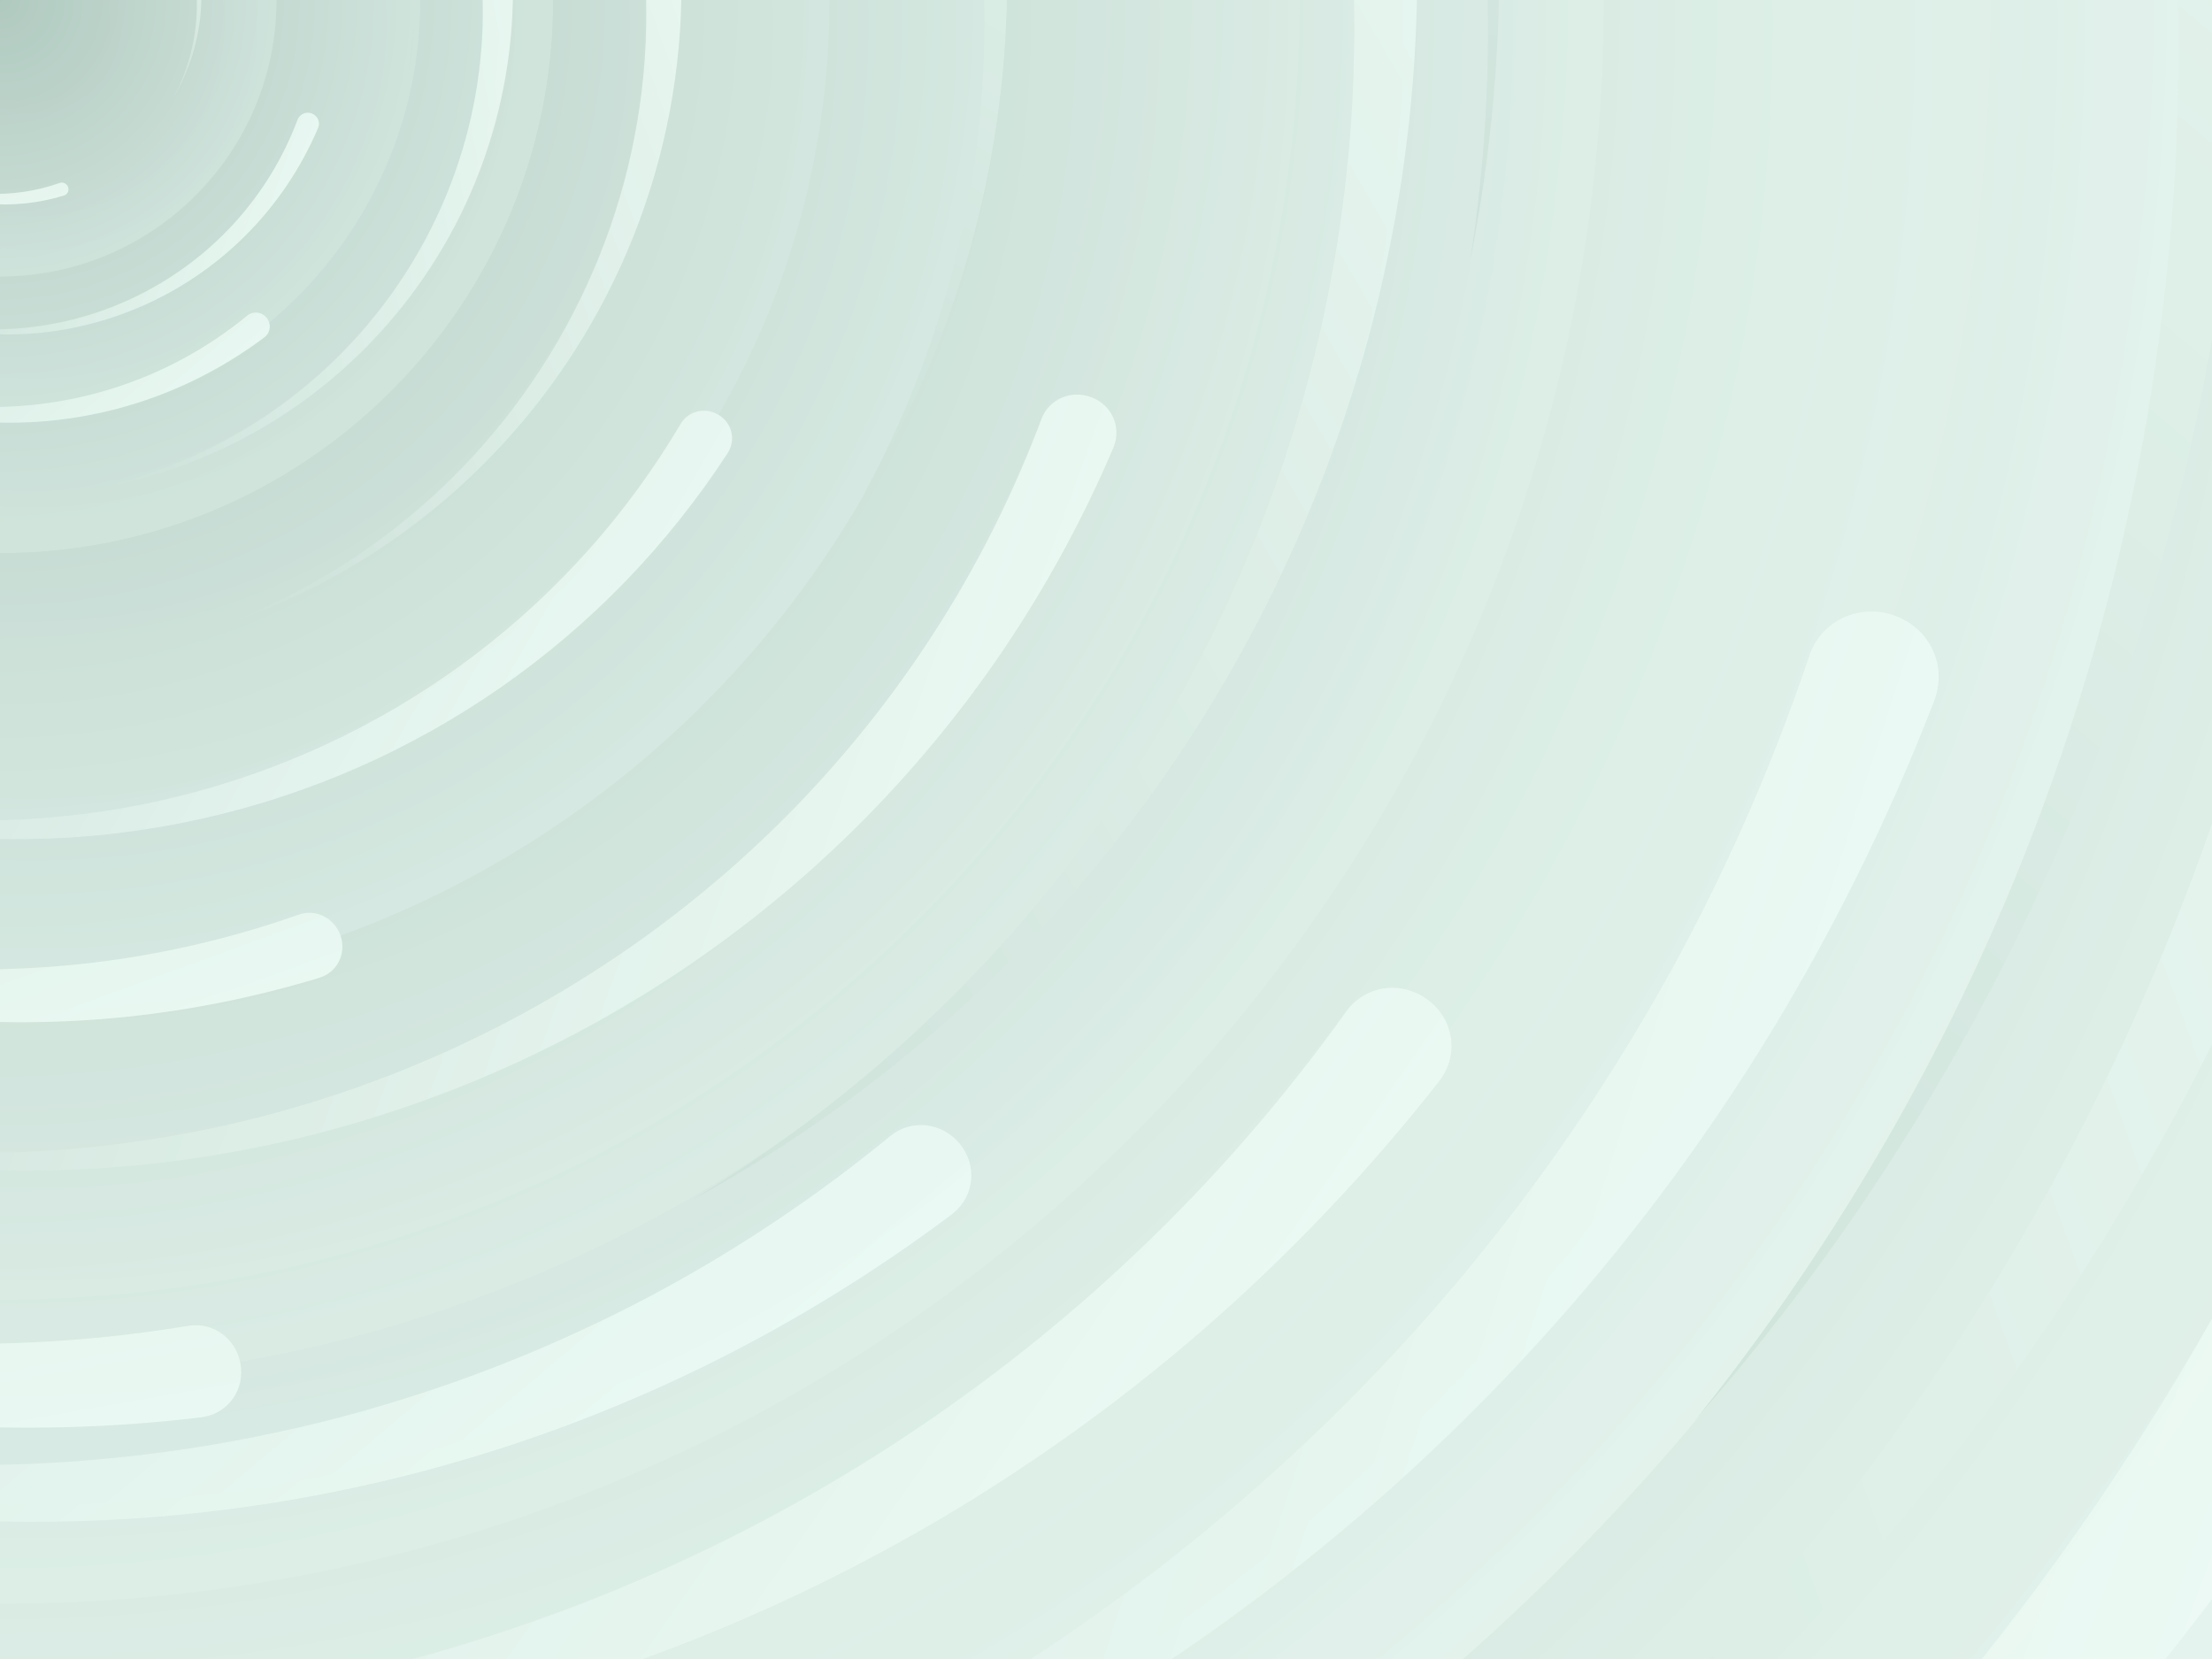
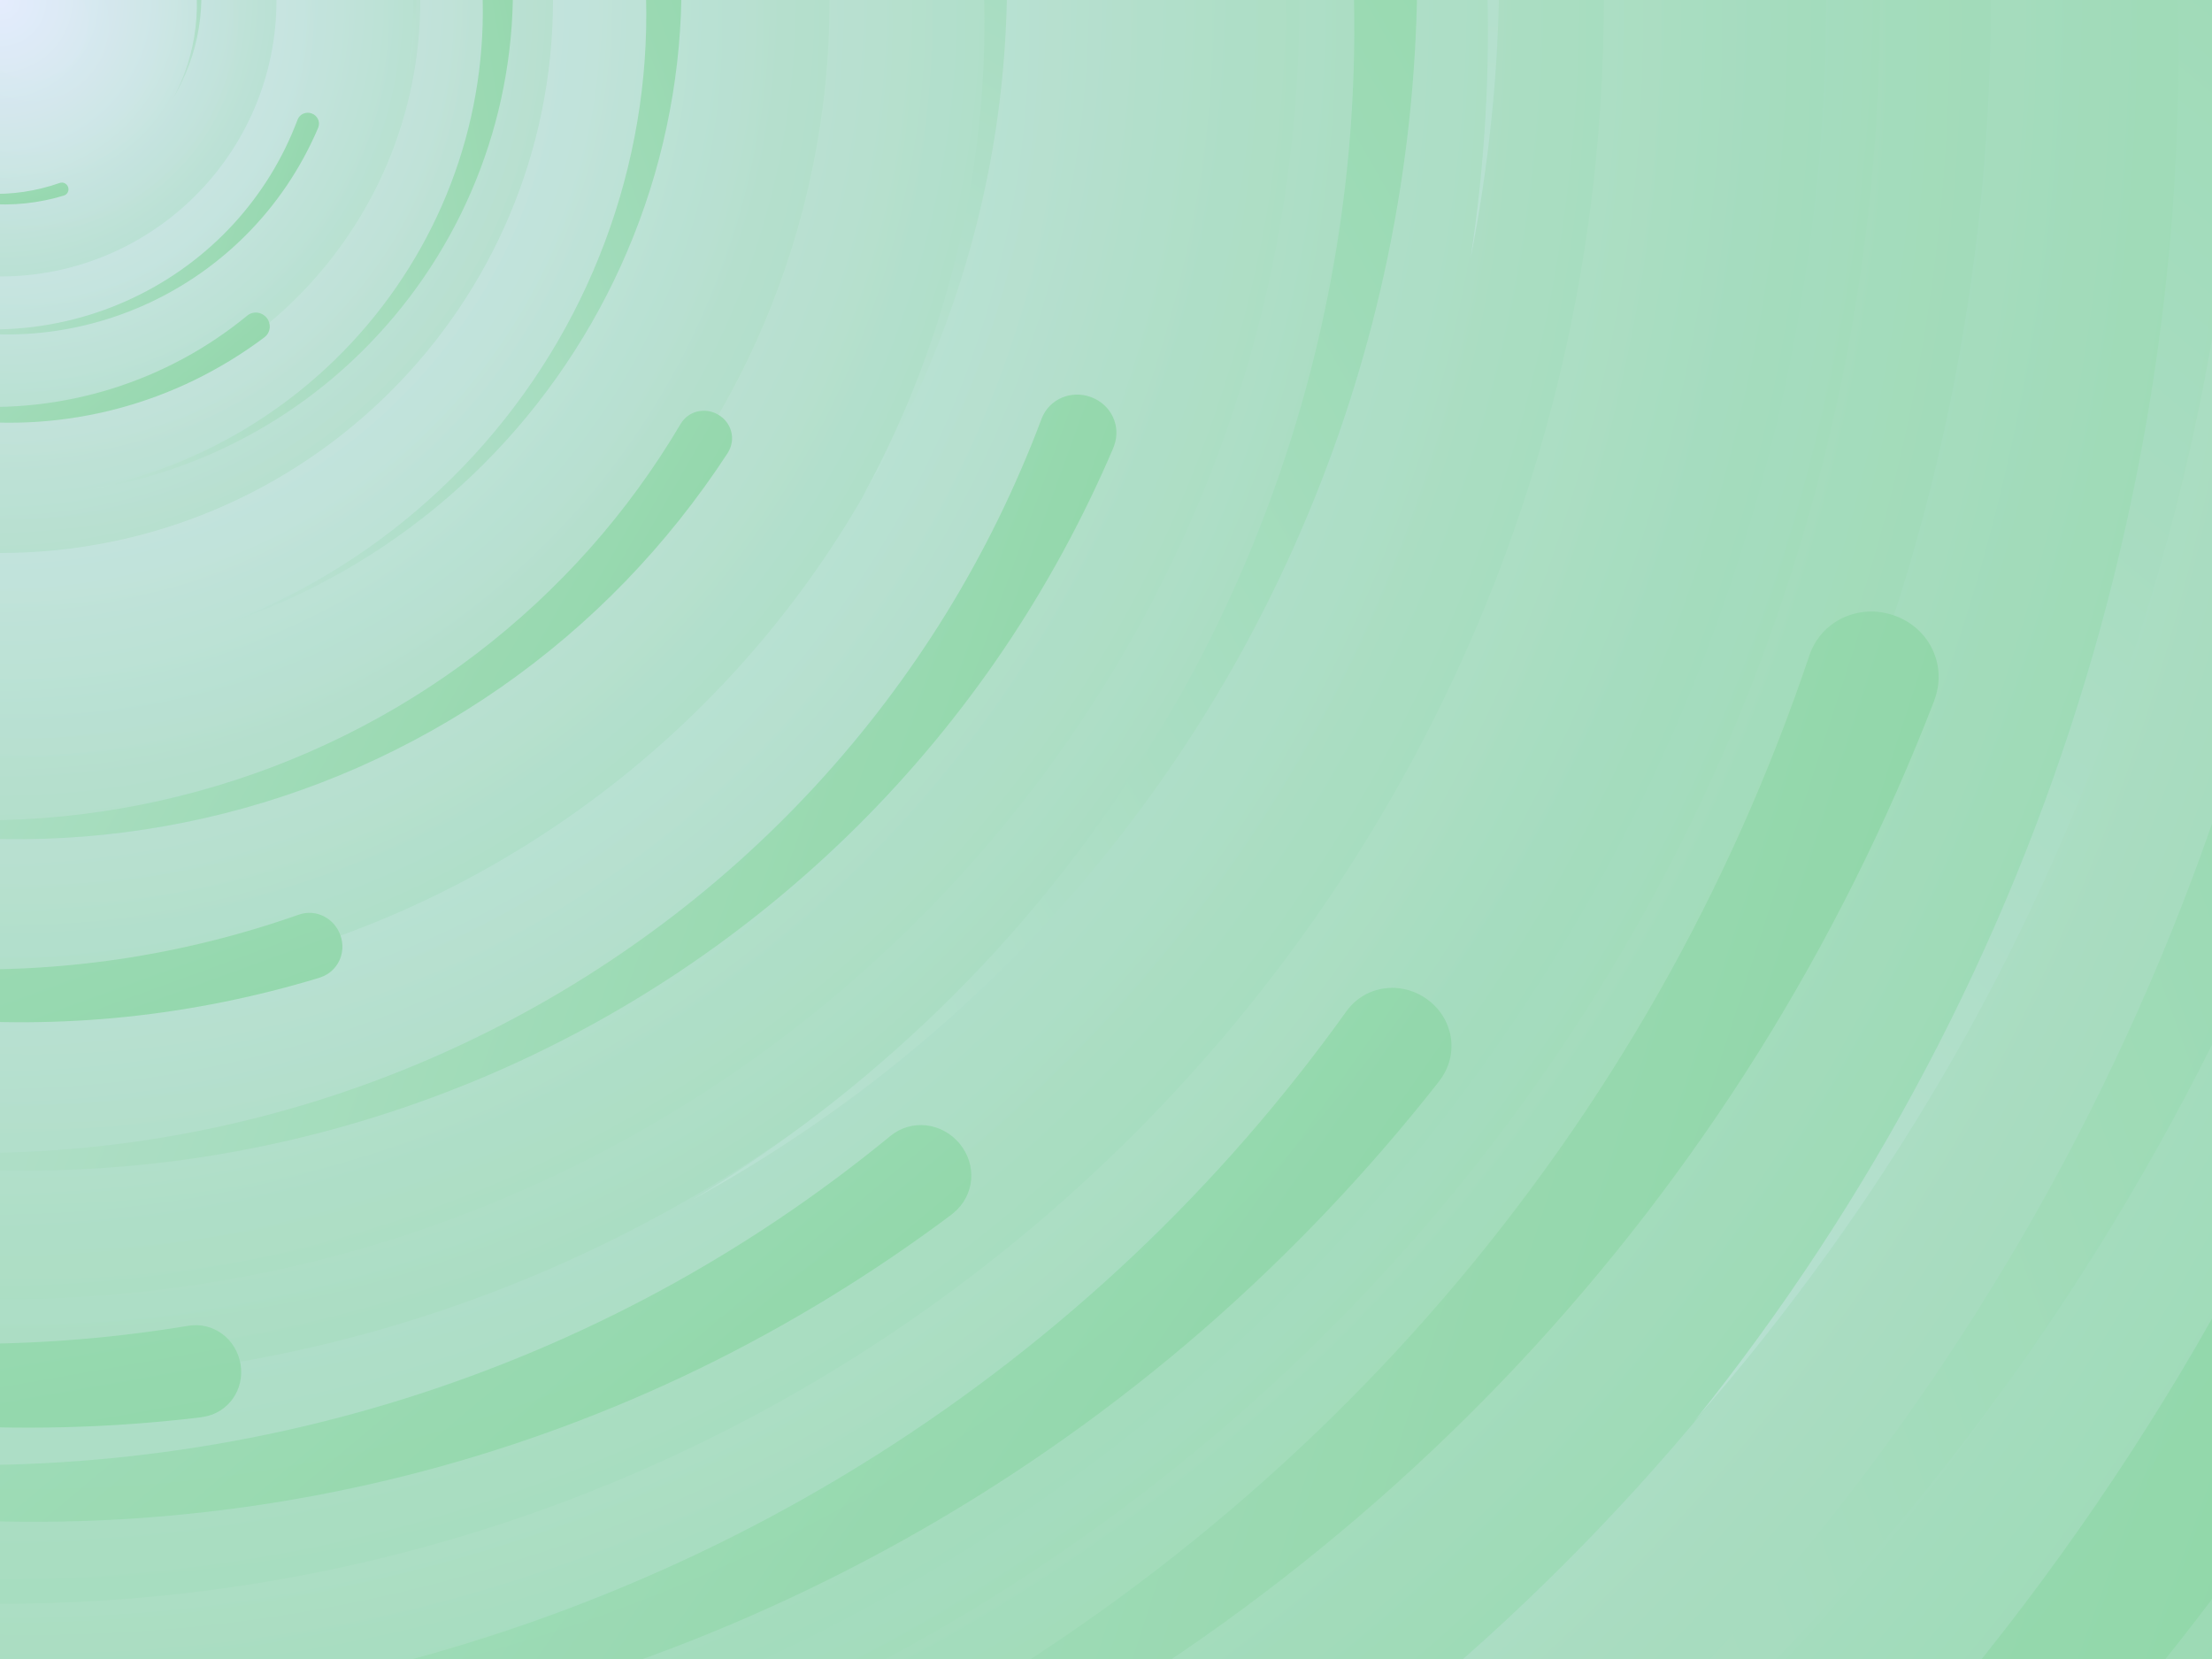
<svg xmlns="http://www.w3.org/2000/svg" viewBox="0 0 2000 1500">
-   <rect fill="#EEFCF6" width="2000" height="1500" />
+   <rect fill="#8FD7A7" width="2000" height="1500" />
  <defs>
    <radialGradient id="a" gradientUnits="objectBoundingBox">
-       <stop offset="0" stop-color="#B0CAC0" />
-       <stop offset="1" stop-color="#EEFCF6" />
+       <stop offset="0" stop-color="#E5ECFF" />
+       <stop offset="1" stop-color="#8FD7A7" />
    </radialGradient>
    <linearGradient id="b" gradientUnits="userSpaceOnUse" x1="0" y1="750" x2="1550" y2="750">
-       <stop offset="0" stop-color="#cfe3db" />
-       <stop offset="1" stop-color="#EEFCF6" />
+       <stop offset="0" stop-color="#bae2d3" />
+       <stop offset="1" stop-color="#8FD7A7" />
    </linearGradient>
    <path id="s" fill="url(#b)" d="M1549.2 51.6c-5.4 99.1-20.2 197.6-44.2 293.6c-24.1 96-57.4 189.4-99.3 278.6c-41.9 89.2-92.4 174.1-150.3 253.3c-58 79.2-123.4 152.6-195.1 219c-71.7 66.4-149.6 125.8-232.2 177.2c-82.7 51.4-170.1 94.7-260.7 129.1c-90.6 34.4-184.4 60-279.5 76.3C192.6 1495 96.1 1502 0 1500c96.1-2.1 191.8-13.3 285.4-33.6c93.6-20.2 185-49.5 272.5-87.2c87.6-37.7 171.3-83.8 249.6-137.3c78.4-53.5 151.5-114.5 217.9-181.7c66.5-67.2 126.4-140.7 178.6-218.9c52.3-78.3 96.9-161.4 133-247.9c36.1-86.5 63.8-176.2 82.6-267.6c18.8-91.4 28.6-184.4 29.6-277.4c0.3-27.6 23.2-48.7 50.8-48.4s49.5 21.8 49.2 49.5c0 0.7 0 1.3-0.1 2L1549.2 51.6z" />
    <g id="g">
      <use href="#s" transform="scale(0.12) rotate(60)" />
      <use href="#s" transform="scale(0.2) rotate(10)" />
      <use href="#s" transform="scale(0.25) rotate(40)" />
      <use href="#s" transform="scale(0.3) rotate(-20)" />
      <use href="#s" transform="scale(0.4) rotate(-30)" />
      <use href="#s" transform="scale(0.5) rotate(20)" />
      <use href="#s" transform="scale(0.6) rotate(60)" />
      <use href="#s" transform="scale(0.7) rotate(10)" />
      <use href="#s" transform="scale(0.835) rotate(-40)" />
      <use href="#s" transform="scale(0.9) rotate(40)" />
      <use href="#s" transform="scale(1.05) rotate(25)" />
      <use href="#s" transform="scale(1.2) rotate(8)" />
      <use href="#s" transform="scale(1.333) rotate(-60)" />
      <use href="#s" transform="scale(1.45) rotate(-30)" />
      <use href="#s" transform="scale(1.6) rotate(10)" />
    </g>
  </defs>
  <g transform="rotate(0 0 0)">
    <g transform="rotate(0 0 0)">
      <circle fill="url(#a)" r="3000" />
      <g opacity="0.5">
        <circle fill="url(#a)" r="2000" />
        <circle fill="url(#a)" r="1800" />
        <circle fill="url(#a)" r="1700" />
        <circle fill="url(#a)" r="1651" />
        <circle fill="url(#a)" r="1450" />
        <circle fill="url(#a)" r="1250" />
        <circle fill="url(#a)" r="1175" />
        <circle fill="url(#a)" r="900" />
        <circle fill="url(#a)" r="750" />
        <circle fill="url(#a)" r="500" />
        <circle fill="url(#a)" r="380" />
        <circle fill="url(#a)" r="250" />
      </g>
      <g transform="rotate(0 0 0)">
        <use href="#g" transform="rotate(10)" />
        <use href="#g" transform="rotate(120)" />
        <use href="#g" transform="rotate(240)" />
      </g>
      <circle fill-opacity="0.1" fill="url(#a)" r="3000" />
    </g>
  </g>
</svg>
